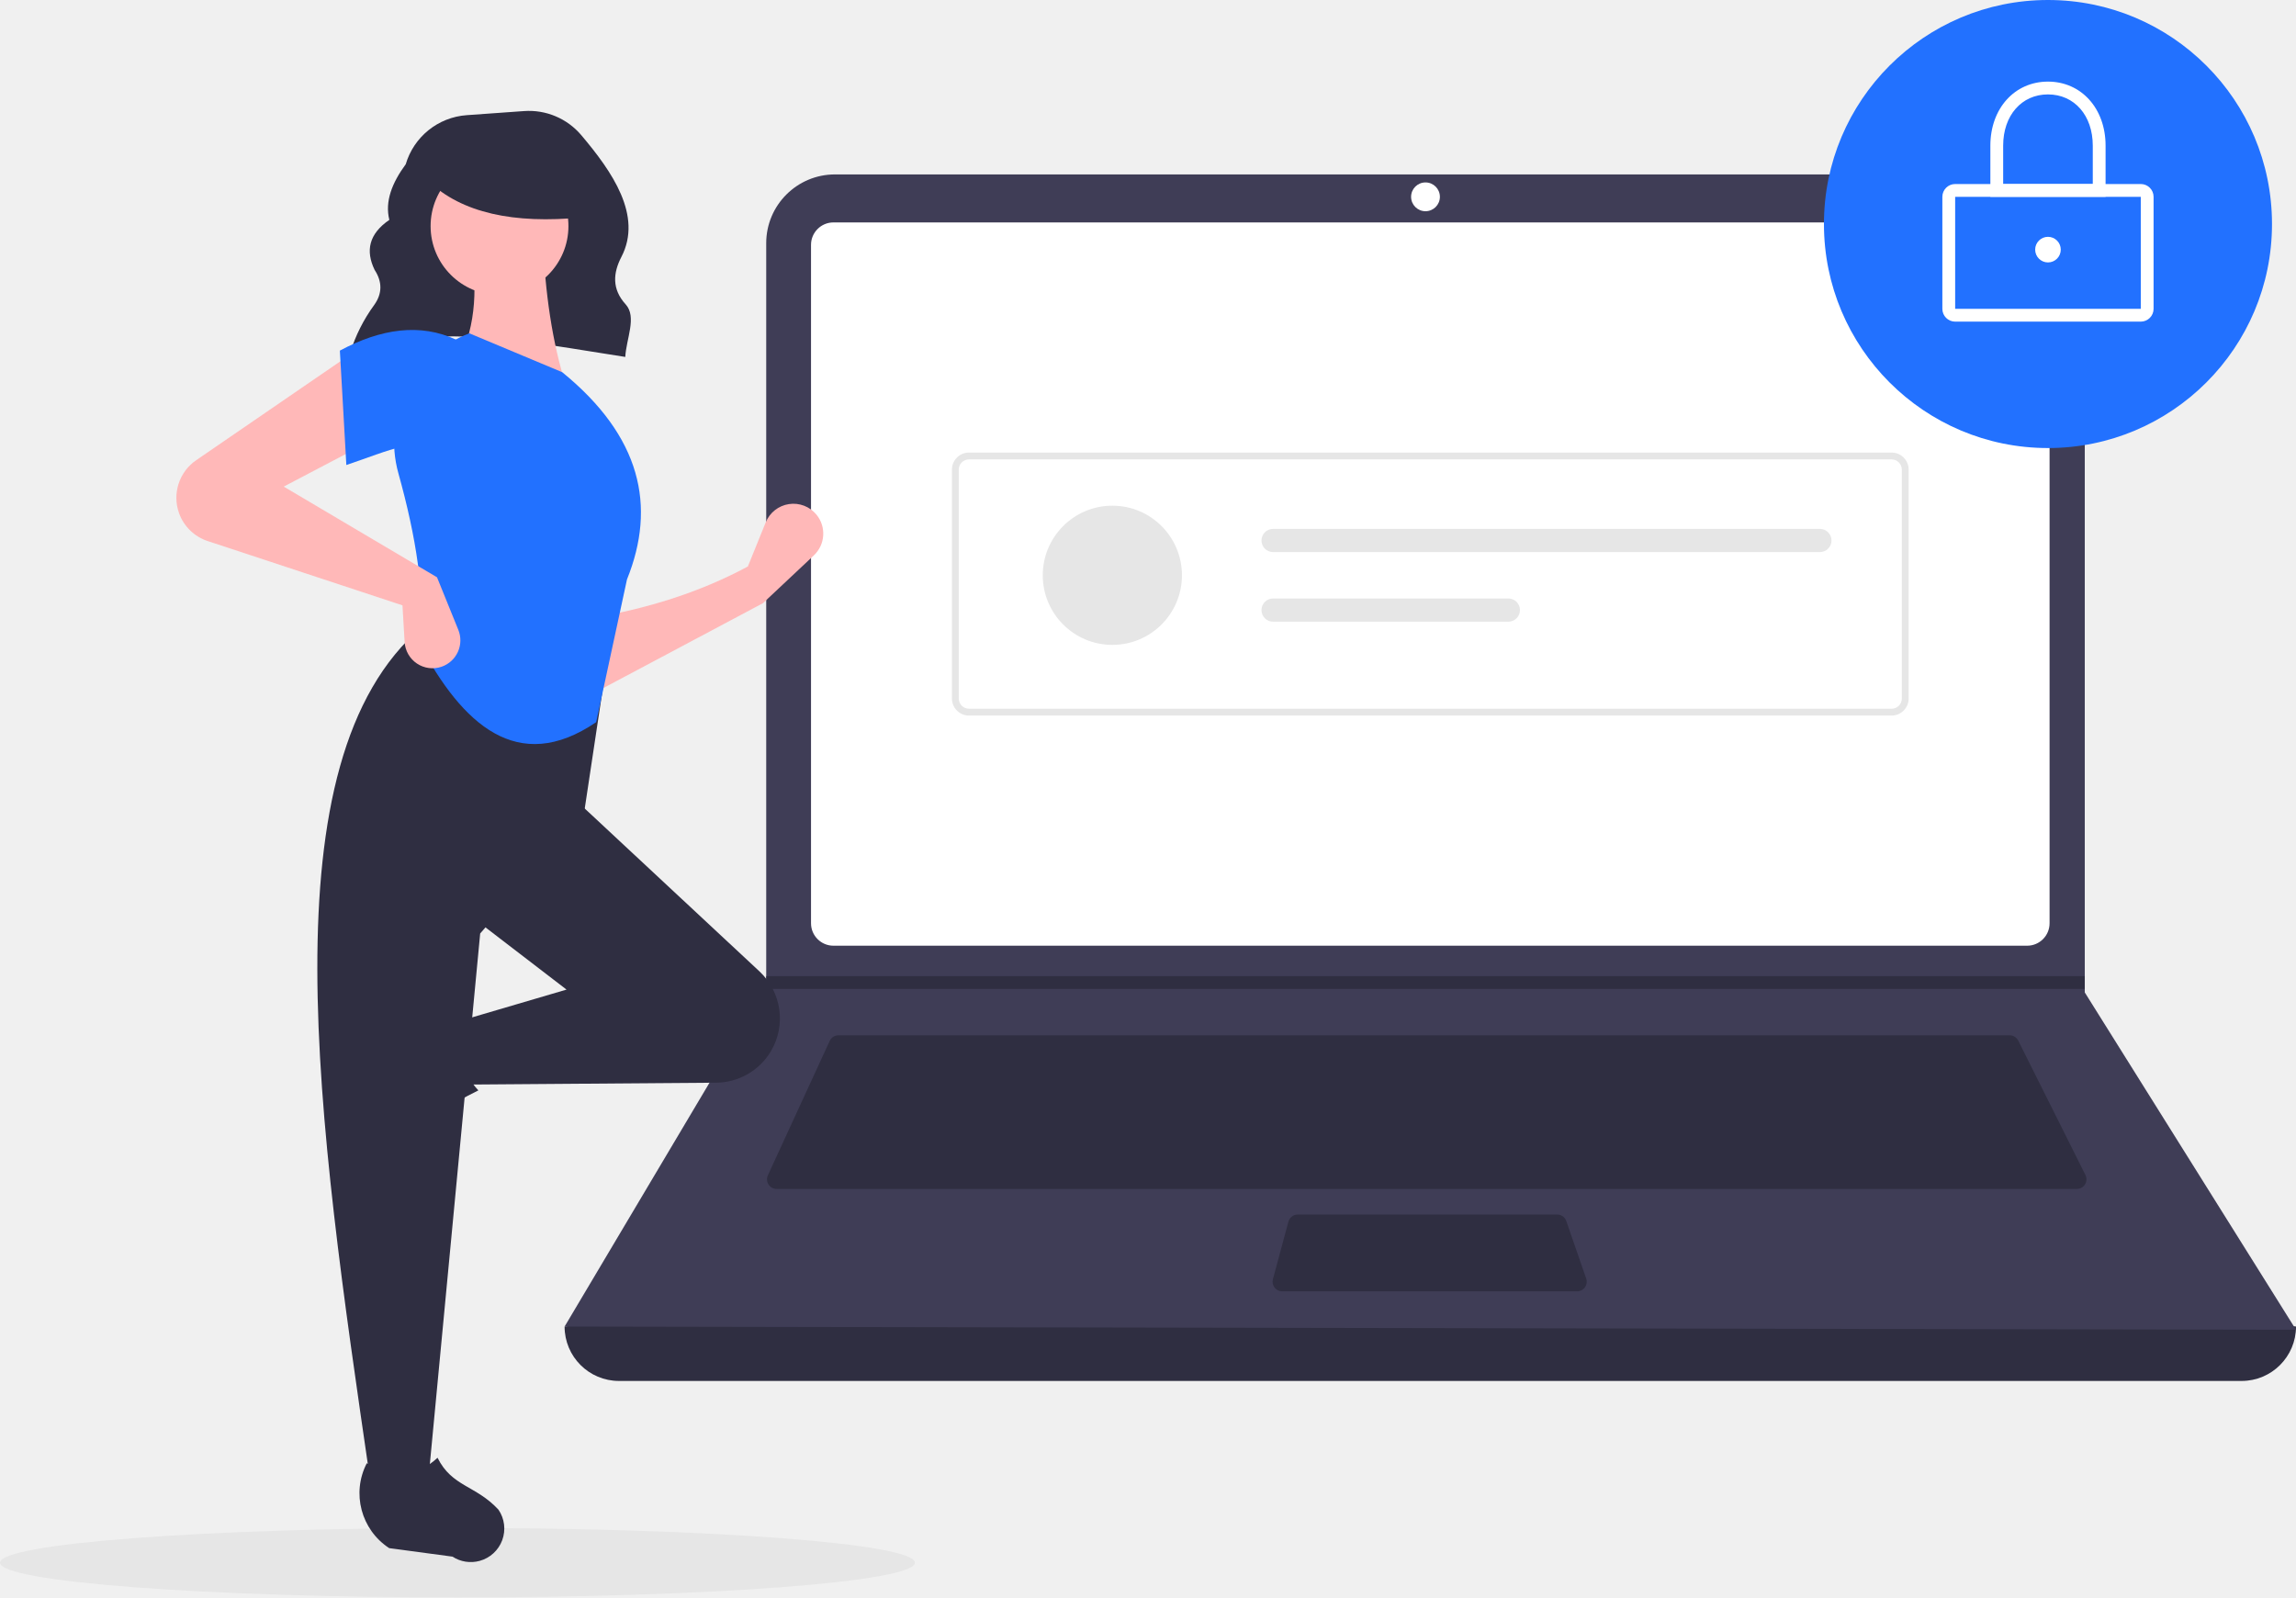
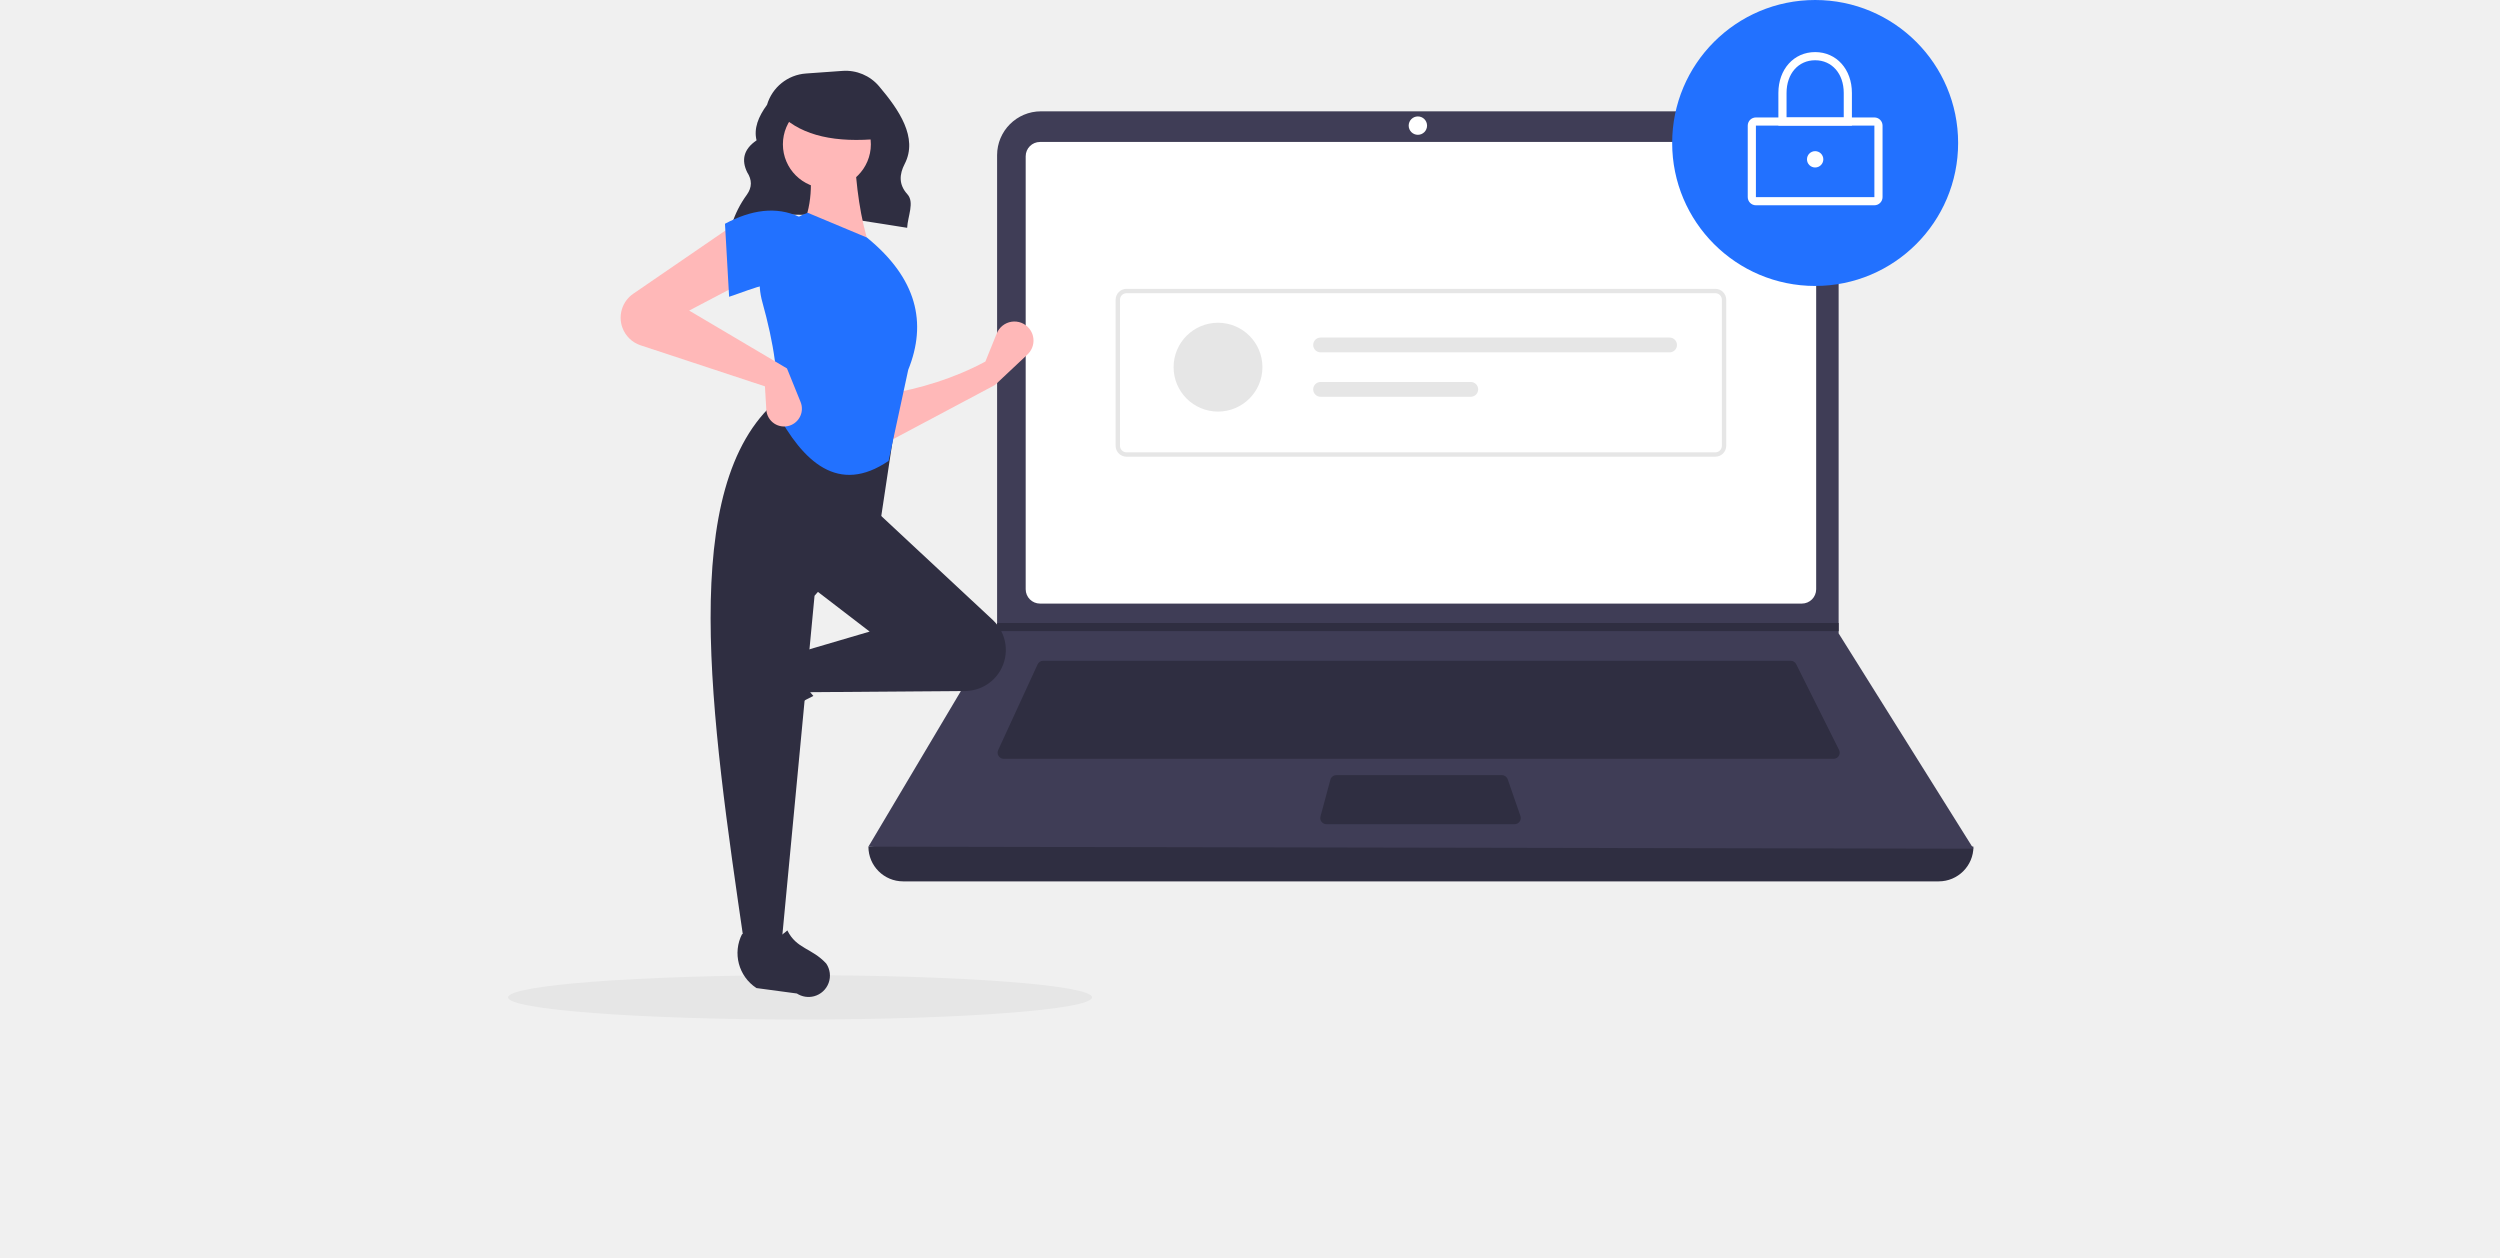
- <svg xmlns="http://www.w3.org/2000/svg" data-name="Layer 1" width="793" height="551.732" viewBox="0 0 793 551.732">
+ <svg xmlns="http://www.w3.org/2000/svg" data-name="Layer 1" width="160.343" height="80.679" viewBox="0 0 803 680.732">
  <ellipse cx="158" cy="539.732" rx="158" ry="12" fill="#e6e6e6" />
  <path d="M324.272,296.554c27.497-11.695,61.744-4.285,95.191.858.311-6.228,4.084-13.808.132-18.153-4.801-5.279-4.359-10.825-1.47-16.404,7.388-14.265-3.197-29.444-13.884-42.065a23.669,23.669,0,0,0-19.755-8.292l-19.797,1.414A23.709,23.709,0,0,0,343.635,230.859v0c-4.727,6.429-7.257,12.841-5.664,19.219-7.081,4.839-8.27,10.68-5.089,17.264,2.698,4.146,2.669,8.182-.123,12.106a55.891,55.891,0,0,0-8.31,16.506Z" transform="translate(-203.5 -174.1342)" fill="#2f2e41" />
  <path d="M977.709,651.097H417.291A18.791,18.791,0,0,1,398.5,632.306h0q304.727-35.415,598,0h0A18.791,18.791,0,0,1,977.709,651.097Z" transform="translate(-203.5 -174.1342)" fill="#2f2e41" />
  <path d="M996.5,633.412l-598-1.105,69.306-116.616.332-.553V258.131a23.752,23.752,0,0,1,23.754-23.754H899.792a23.752,23.752,0,0,1,23.754,23.754V516.906Z" transform="translate(-203.5 -174.1342)" fill="#3f3d56" />
  <path d="M491.35,250.957a7.746,7.746,0,0,0-7.738,7.738V493.031a7.747,7.747,0,0,0,7.738,7.738H903.65a7.747,7.747,0,0,0,7.738-7.738V258.694a7.747,7.747,0,0,0-7.738-7.738Z" transform="translate(-203.5 -174.1342)" fill="#fff" />
  <path d="M493.078,531.718a3.325,3.325,0,0,0-3.013,1.93l-21.355,46.425a3.316,3.316,0,0,0,3.012,4.702H920.814a3.316,3.316,0,0,0,2.965-4.799L900.567,533.551a3.299,3.299,0,0,0-2.965-1.833Z" transform="translate(-203.5 -174.1342)" fill="#2f2e41" />
  <circle cx="492.342" cy="67.98" r="4.974" fill="#fff" />
  <path d="M651.7,593.619a3.321,3.321,0,0,0-3.202,2.454l-5.357,19.896a3.316,3.316,0,0,0,3.202,4.179h101.874a3.315,3.315,0,0,0,3.133-4.401l-6.887-19.896a3.318,3.318,0,0,0-3.134-2.231Z" transform="translate(-203.5 -174.1342)" fill="#2f2e41" />
  <polygon points="720.046 337.135 720.046 341.556 264.306 341.556 264.649 341.004 264.649 337.135 720.046 337.135" fill="#2f2e41" />
  <circle cx="707.335" cy="77.375" r="77.375" fill="#2271ff" />
  <path d="M942.89,285.223H878.779a4.426,4.426,0,0,1-4.421-4.421V242.114a4.426,4.426,0,0,1,4.421-4.421H942.89a4.426,4.426,0,0,1,4.421,4.421v38.688A4.426,4.426,0,0,1,942.89,285.223Zm-64.111-43.109v38.688h64.114L942.89,242.114Z" transform="translate(-203.5 -174.1342)" fill="#fff" />
  <path d="M930.731,242.114h-39.793V224.428c0-12.81,8.368-22.107,19.896-22.107s19.896,9.297,19.896,22.107Zm-35.372-4.421h30.95V224.428c0-10.413-6.363-17.686-15.475-17.686s-15.475,7.273-15.475,17.686Z" transform="translate(-203.5 -174.1342)" fill="#fff" />
  <circle cx="707.335" cy="86.218" r="4.421" fill="#fff" />
  <path d="M856.82,421.284H538.18a5.908,5.908,0,0,1-5.901-5.901V336.342a5.908,5.908,0,0,1,5.901-5.901H856.82a5.908,5.908,0,0,1,5.901,5.901V415.383A5.908,5.908,0,0,1,856.82,421.284Zm-318.64-88.482a3.544,3.544,0,0,0-3.54,3.54V415.383a3.544,3.544,0,0,0,3.54,3.54H856.82a3.544,3.544,0,0,0,3.54-3.54V336.342a3.544,3.544,0,0,0-3.54-3.54Z" transform="translate(-203.5 -174.1342)" fill="#e6e6e6" />
  <circle cx="384.19" cy="198.695" r="24.036" fill="#e6e6e6" />
  <path d="M643.203,356.805a4.006,4.006,0,1,0,0,8.012H832.061a4.006,4.006,0,0,0,0-8.012Z" transform="translate(-203.5 -174.1342)" fill="#e6e6e6" />
  <path d="M643.203,380.842a4.006,4.006,0,1,0,0,8.012H724.469a4.006,4.006,0,1,0,0-8.012Z" transform="translate(-203.5 -174.1342)" fill="#e6e6e6" />
  <path d="M467.022,382.462,408.119,413.778l-.746-26.096c19.226-3.209,37.517-8.797,54.429-17.895l6.16-15.22a10.318,10.318,0,0,1,17.536-2.678l0,0a10.318,10.318,0,0,1-.908,14.069Z" transform="translate(-203.5 -174.1342)" fill="#ffb8b8" />
  <path d="M323.098,563.267v0a11.574,11.574,0,0,1,1.469-9.363l12.939-19.858a22.612,22.612,0,0,1,29.335-7.739h0c-5.438,9.256-4.68,17.377,1.878,24.434a117.631,117.631,0,0,0-27.936,19.045A11.574,11.574,0,0,1,323.098,563.267Z" transform="translate(-203.5 -174.1342)" fill="#2f2e41" />
  <path d="M469.705,537.303l0,0a22.203,22.203,0,0,1-18.871,10.779l-85.96.651-3.728-21.623,38.026-11.184-32.061-24.605L402.154,450.313l63.65,59.324A22.203,22.203,0,0,1,469.705,537.303Z" transform="translate(-203.5 -174.1342)" fill="#2f2e41" />
  <path d="M351.453,685.179H331.321c-18.075-123.898-36.474-248.142,17.895-294.515l64.122,10.439L405.136,455.532l-35.789,41.008Z" transform="translate(-203.5 -174.1342)" fill="#2f2e41" />
  <path d="M369.149,713.246h0a11.574,11.574,0,0,1-9.363-1.469l-21.859-2.938a22.612,22.612,0,0,1-7.741-29.335v0c9.257,5.437,17.377,4.679,24.434-1.879,4.986,10.067,13.201,9.453,21.047,17.935A11.574,11.574,0,0,1,369.149,713.246Z" transform="translate(-203.5 -174.1342)" fill="#2f2e41" />
  <path d="M399.172,307.902l-37.28-8.947c6.192-12.674,6.702-26.776,3.728-41.754l25.351-.746C391.764,275.08,394.167,292.481,399.172,307.902Z" transform="translate(-203.5 -174.1342)" fill="#ffb8b8" />
  <path d="M409.418,423.552c-27.139,18.493-46.314.633-60.947-26.923,2.033-16.862-1.259-37.041-7.357-58.966a40.138,40.138,0,0,1,24.506-48.401h0l32.061,13.421c27.224,22.19,32.582,46.227,22.368,71.578Z" transform="translate(-203.5 -174.1342)" fill="#2271ff" />
  <path d="M331.321,326.542,301.497,342.2l52.938,31.316,7.366,18.17a9.637,9.637,0,0,1-5.789,12.731h0a9.637,9.637,0,0,1-12.762-8.544l-.745-12.663-67.284-22.204a15.733,15.733,0,0,1-9.873-9.611v0a15.733,15.733,0,0,1,5.903-18.303l54.105-37.118Z" transform="translate(-203.5 -174.1342)" fill="#ffb8b8" />
  <path d="M361.146,329.524c-12.439-5.451-23.749.47-38.026,5.219l-2.237-39.517c14.176-7.556,27.692-9.593,40.263-3.728Z" transform="translate(-203.5 -174.1342)" fill="#2271ff" />
  <circle cx="172.525" cy="78.093" r="23.802" fill="#ffb8b8" />
  <path d="M404.5,249.224c-23.566,2.308-41.523-1.546-53-12.52v-8.838h51Z" transform="translate(-203.5 -174.1342)" fill="#2f2e41" />
</svg>
